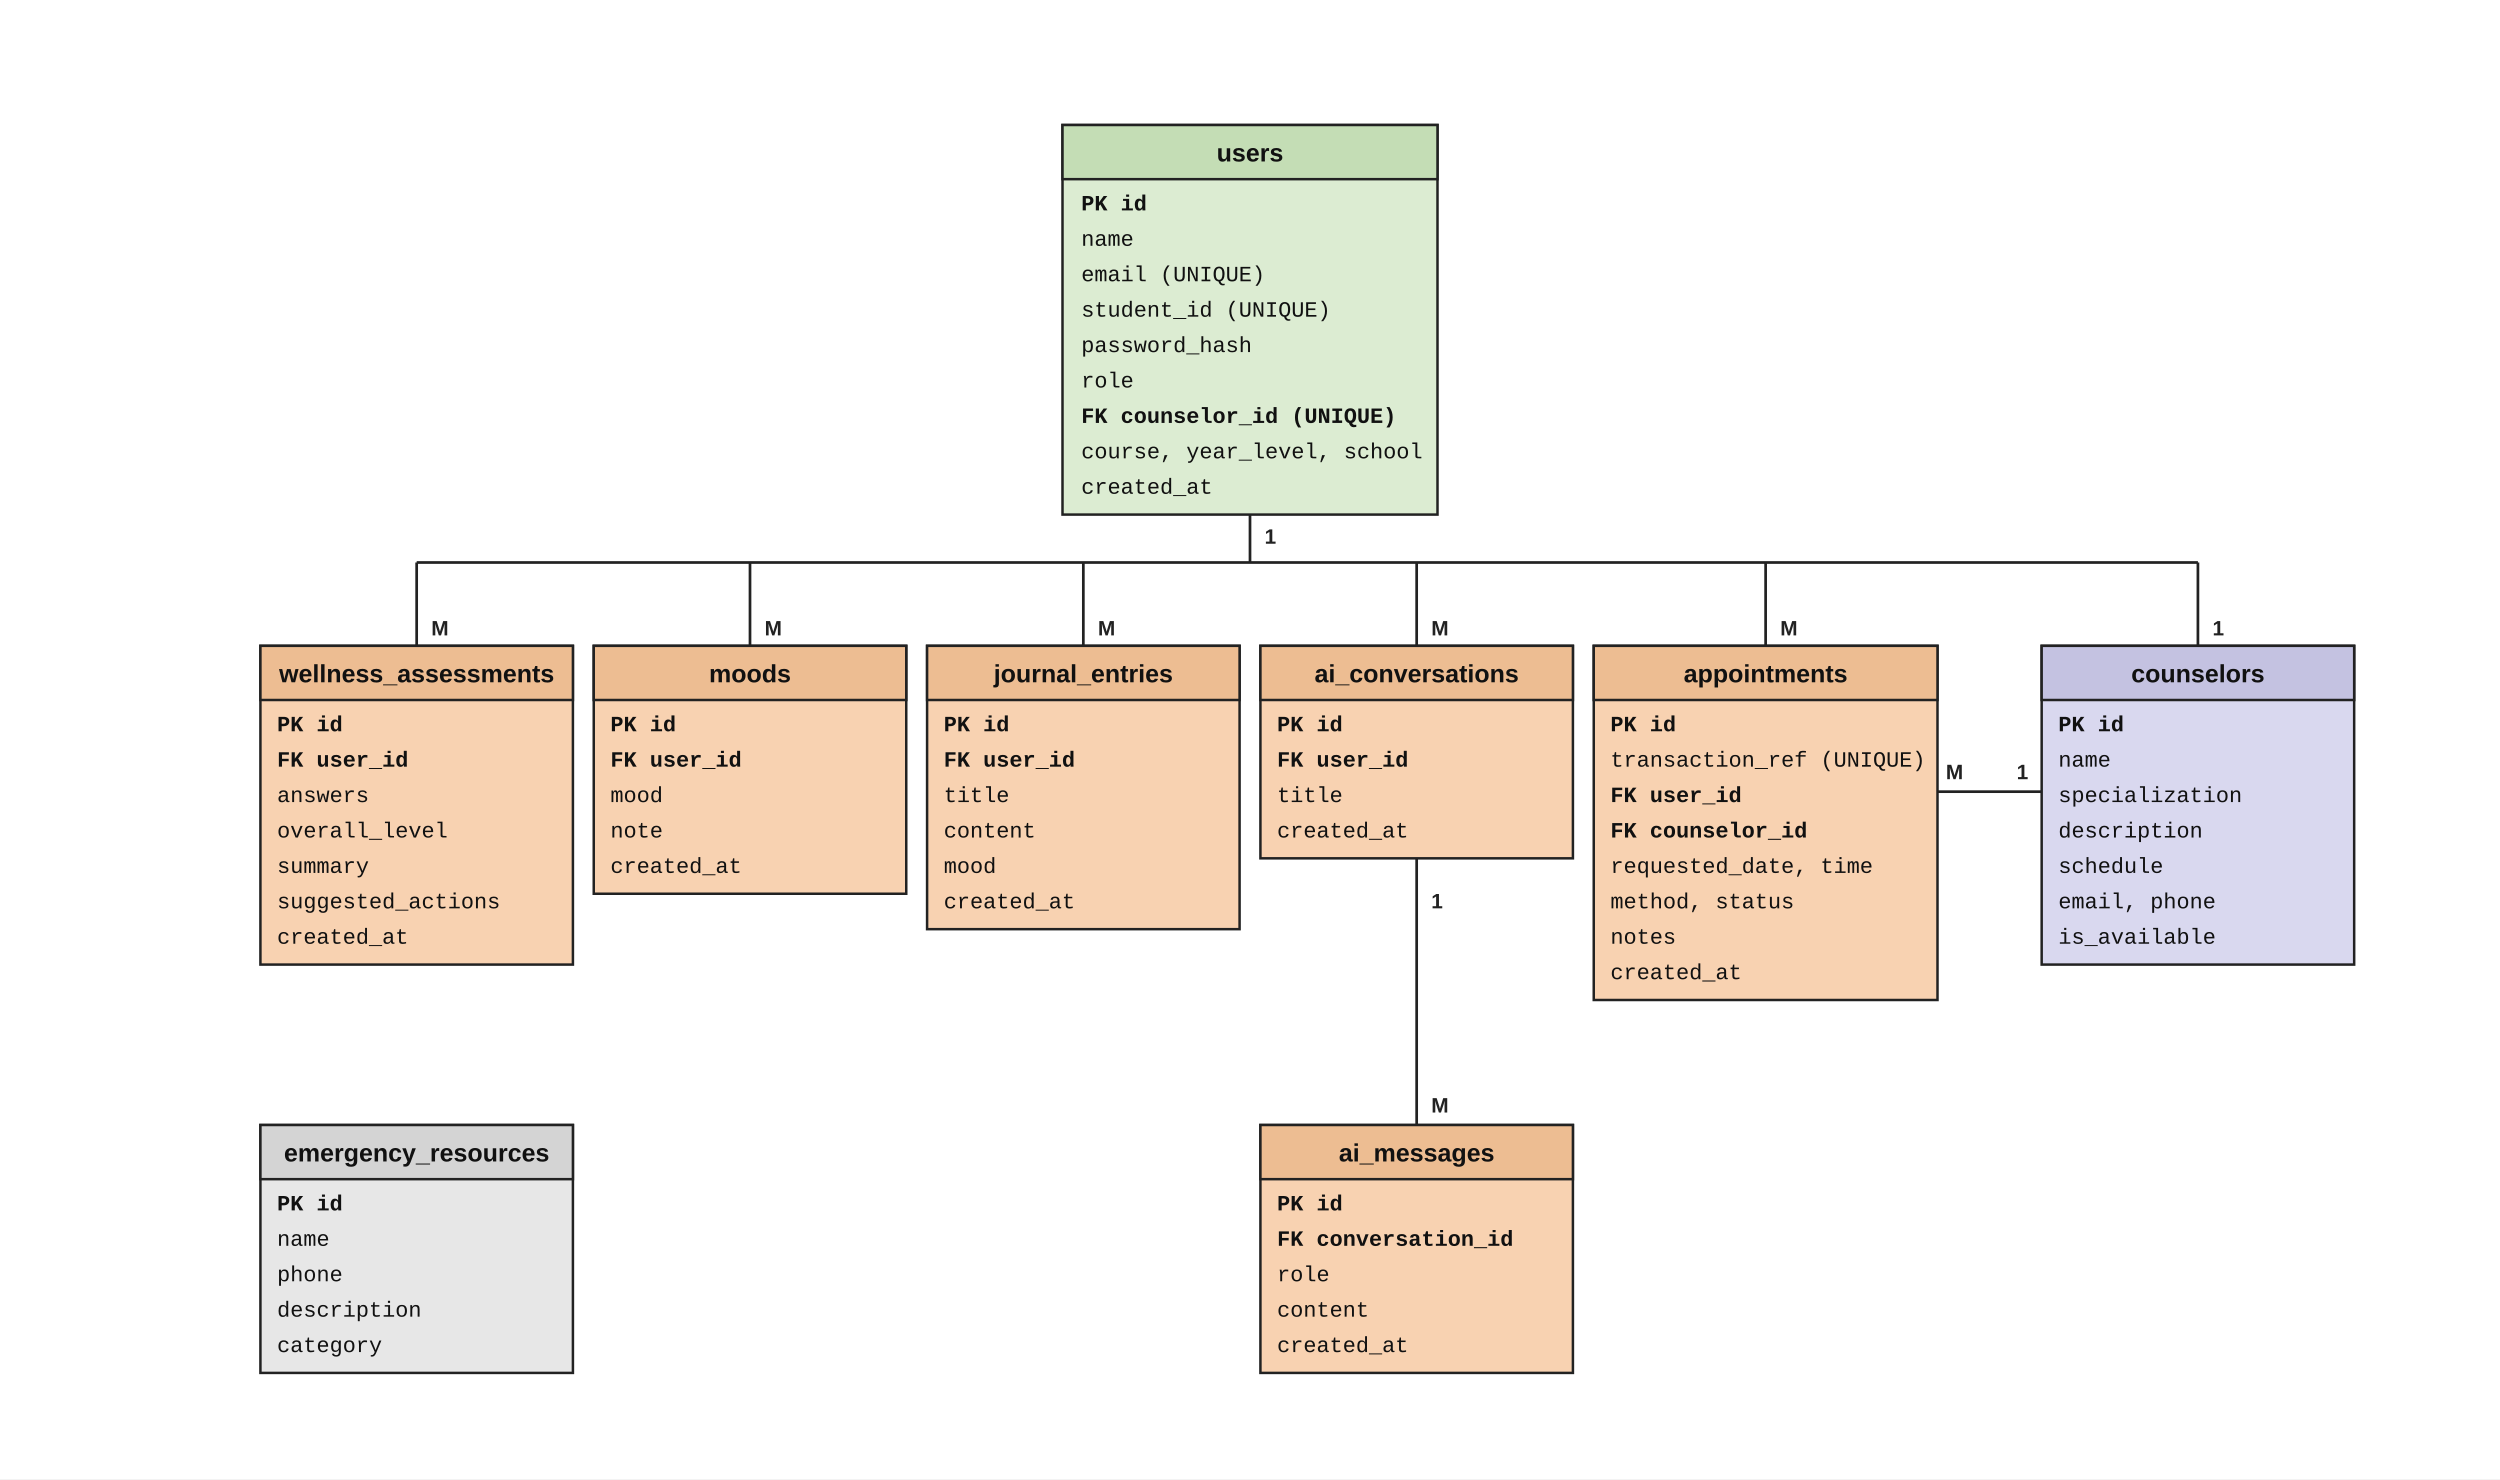
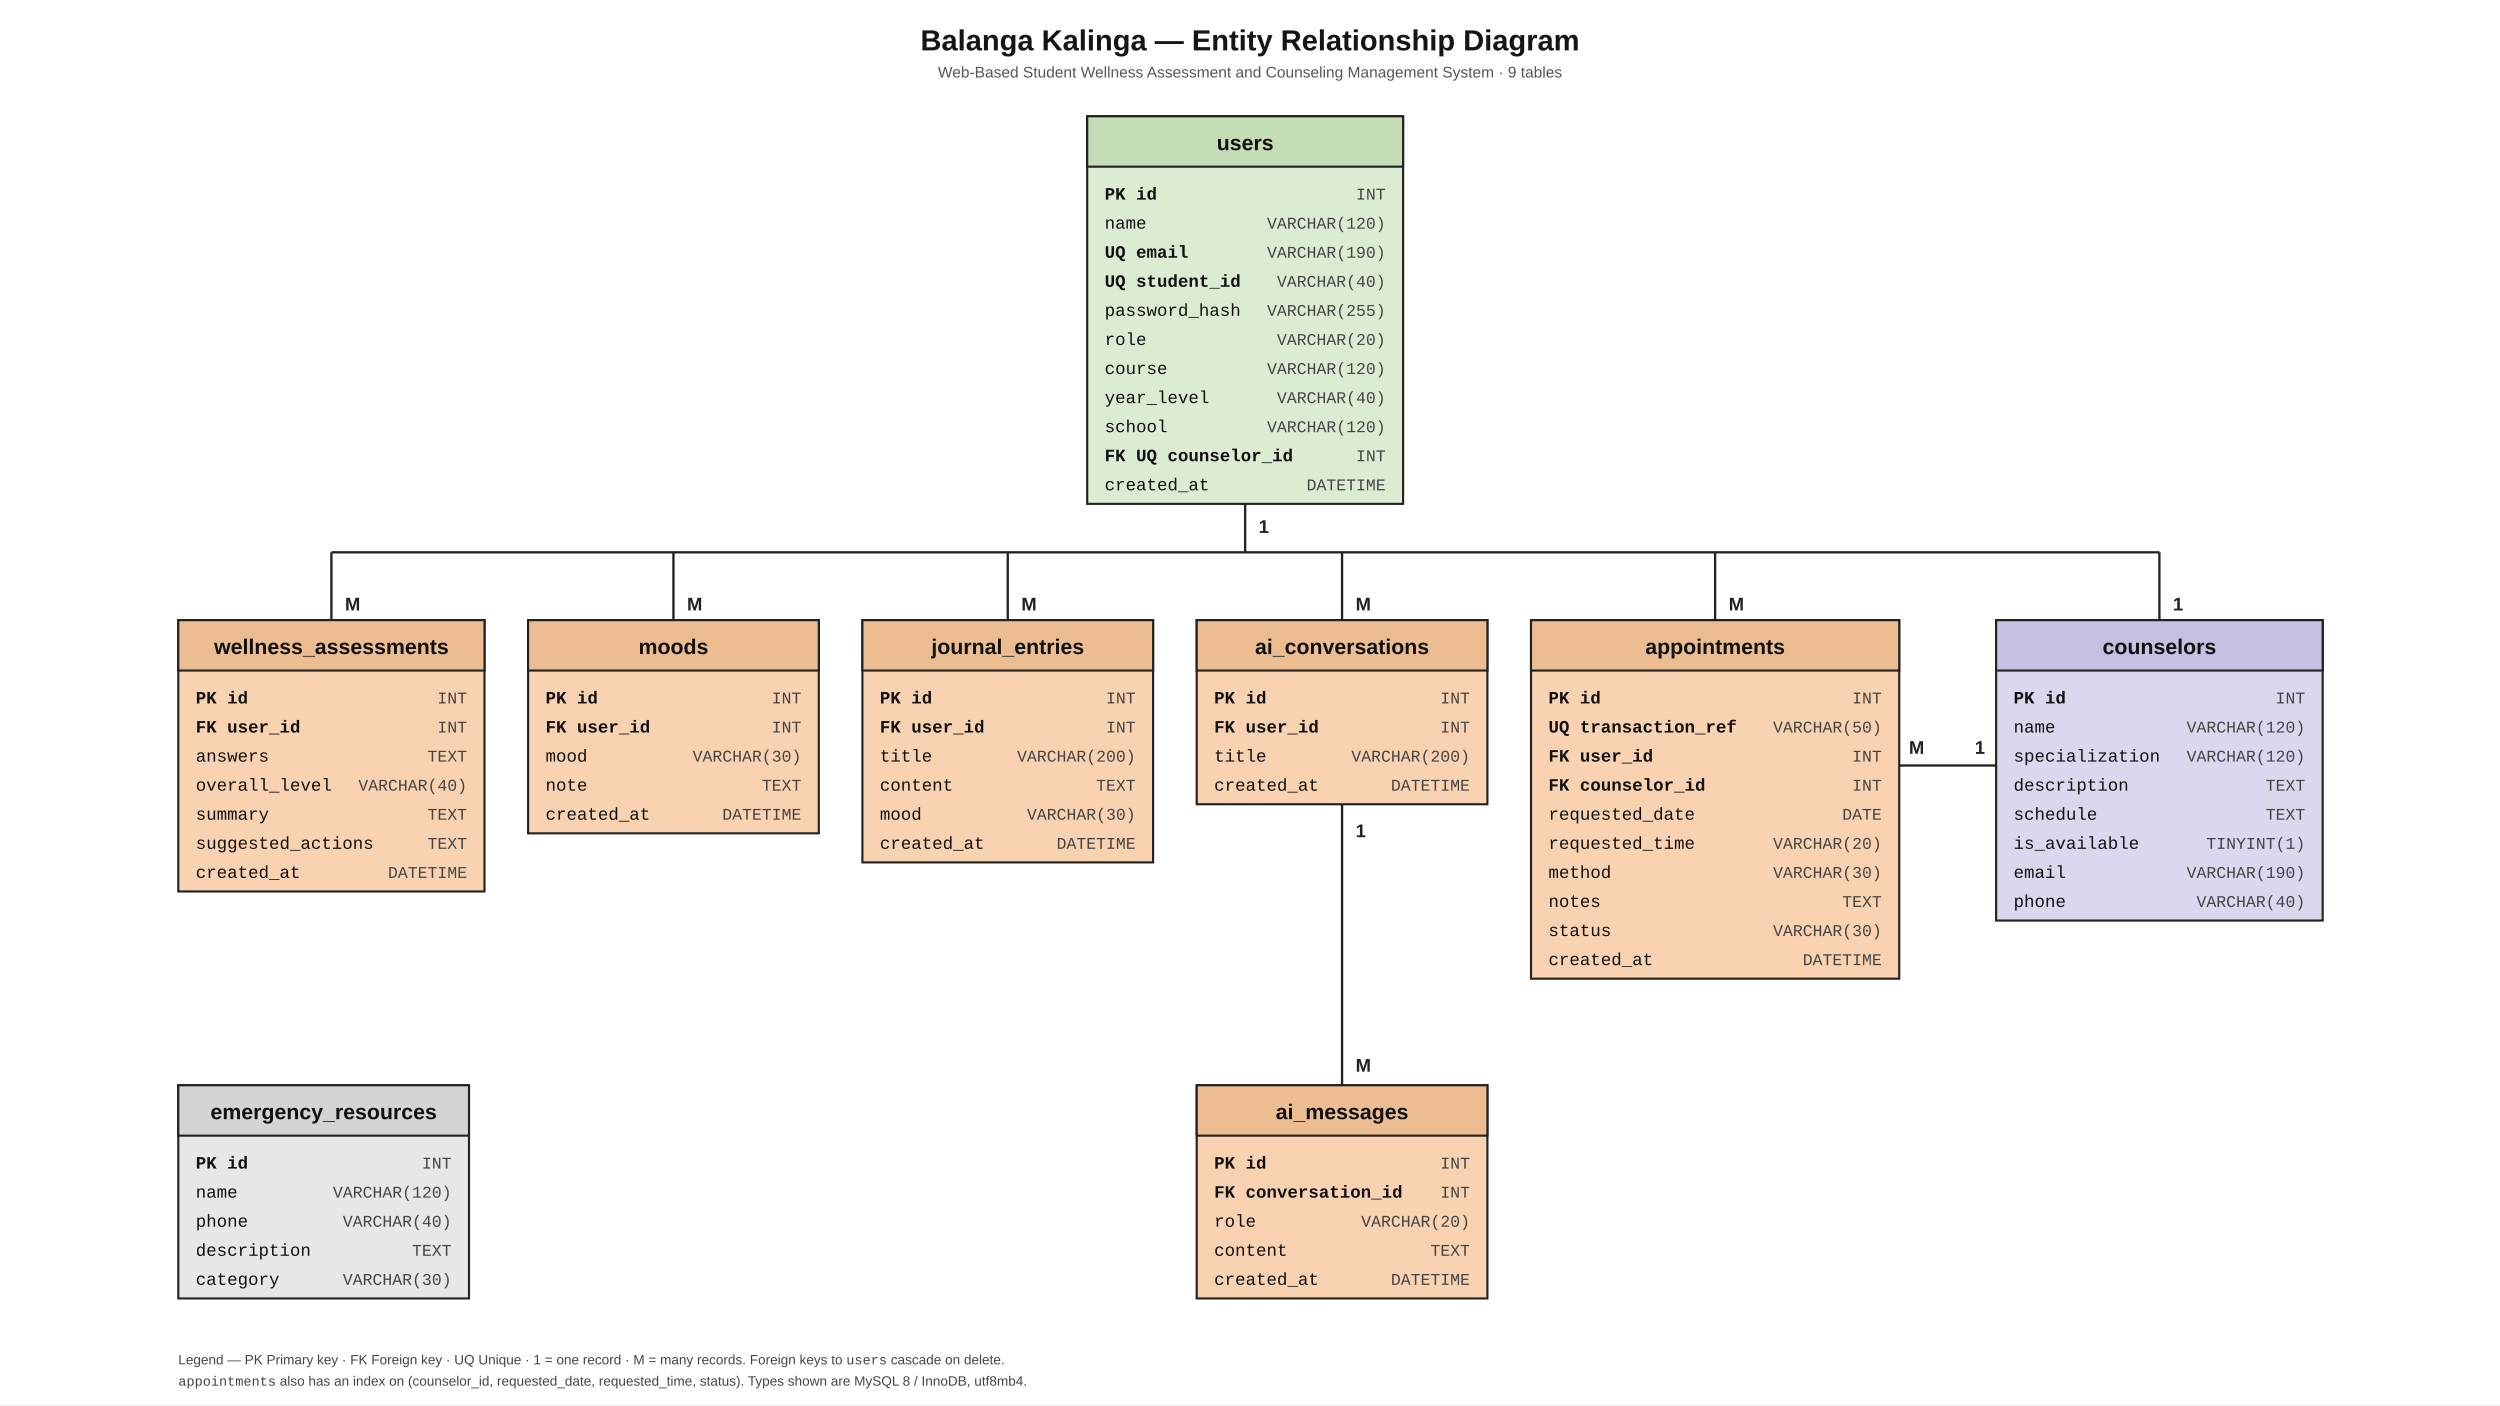
- <svg xmlns="http://www.w3.org/2000/svg" width="2400" height="1420" viewBox="0 0 2400 1420" role="img" aria-labelledby="title desc">
+ <svg xmlns="http://www.w3.org/2000/svg" width="2580" height="1450" viewBox="0 0 2580 1450" role="img" aria-labelledby="title desc">
  <style>
    .bg{fill:#fff}
-     .box{stroke:#222;stroke-width:2.4}
-     .head{stroke:#222;stroke-width:2.4}
-     .name{font:bold 24px Arial,sans-serif;fill:#111;text-anchor:middle}
-     .field{font:21px 'Courier New',monospace;fill:#111}
-     .pk{font-weight:bold}
-     .rel{stroke:#222;stroke-width:2.6;fill:none}
-     .card{font:bold 20px Arial,sans-serif;fill:#222}
+     .box{stroke:#222;stroke-width:2.2}
+     .head{stroke:#222;stroke-width:2.2}
+     .name{font:bold 22px Arial,sans-serif;fill:#111;text-anchor:middle}
+     .fld{font:18px 'Courier New',monospace;fill:#111}
+     .typ{font:17px 'Courier New',monospace;fill:#444;text-anchor:end}
+     .key{font-weight:bold}
+     .rel{stroke:#222;stroke-width:2.4;fill:none}
+     .card{font:bold 19px Arial,sans-serif;fill:#222}
+     .title{font:bold 30px Arial,sans-serif;fill:#151515;text-anchor:middle}
+     .sub{font:16px Arial,sans-serif;fill:#555;text-anchor:middle}
+     .note{font:14px Arial,sans-serif;fill:#444}
  </style>
-   <rect class="bg" width="2400" height="1420" />
-   <g transform="translate(1020 120)">
-     <rect width="360" height="374" fill="#dcecd2" class="box" />
-     <rect width="360" height="52" fill="#c4ddb5" class="head" />
-     <text x="180" y="35" class="name">users</text>
-     <text x="18" y="82" class="field pk">PK  id</text>
-     <text x="18" y="116" class="field">name</text>
-     <text x="18" y="150" class="field">email (UNIQUE)</text>
-     <text x="18" y="184" class="field">student_id (UNIQUE)</text>
-     <text x="18" y="218" class="field">password_hash</text>
-     <text x="18" y="252" class="field">role</text>
-     <text x="18" y="286" class="field pk">FK  counselor_id (UNIQUE)</text>
-     <text x="18" y="320" class="field">course, year_level, school</text>
-     <text x="18" y="354" class="field">created_at</text>
-   </g>
-   <path d="M1200 494 V540 M400 540 H2110 M400 540 V620 M720 540 V620 M1040 540 V620 M1360 540 V620 M1695 540 V620 M2110 540 V620" class="rel" />
-   <text x="1214" y="522" class="card">1</text>
-   <text x="414" y="610" class="card">M</text>
-   <text x="734" y="610" class="card">M</text>
-   <text x="1054" y="610" class="card">M</text>
-   <text x="1374" y="610" class="card">M</text>
-   <text x="1709" y="610" class="card">M</text>
-   <text x="2124" y="610" class="card">1</text>
-   <g transform="translate(250 620)">
-     <rect width="300" height="306" fill="#f8d2b1" class="box" />
-     <rect width="300" height="52" fill="#edbd92" class="head" />
-     <text x="150" y="35" class="name">wellness_assessments</text>
-     <text x="16" y="82" class="field pk">PK  id</text>
-     <text x="16" y="116" class="field pk">FK  user_id</text>
-     <text x="16" y="150" class="field">answers</text>
-     <text x="16" y="184" class="field">overall_level</text>
-     <text x="16" y="218" class="field">summary</text>
-     <text x="16" y="252" class="field">suggested_actions</text>
-     <text x="16" y="286" class="field">created_at</text>
-   </g>
-   <g transform="translate(570 620)">
-     <rect width="300" height="238" fill="#f8d2b1" class="box" />
+   <rect class="bg" width="2580" height="1450" />
+   <text x="1290" y="52" class="title">Balanga Kalinga — Entity Relationship Diagram</text>
+   <text x="1290" y="80" class="sub">Web-Based Student Wellness Assessment and Counseling Management System · 9 tables</text>
+   <path d="M1285 520 V570 M342 570 H2228.5 M342 570 V640 M695 570 V640 M1040 570 V640 M1385 570 V640 M1770 570 V640 M2228.5 570 V640" class="rel" />
+   <text x="1299" y="550" class="card">1</text>
+   <text x="356" y="630" class="card">M</text>
+   <text x="709" y="630" class="card">M</text>
+   <text x="1054" y="630" class="card">M</text>
+   <text x="1399" y="630" class="card">M</text>
+   <text x="1784" y="630" class="card">M</text>
+   <text x="2242.5" y="630" class="card">1</text>
+   <path d="M1960 790 H2060" class="rel" />
+   <text x="1970" y="778" class="card">M</text>
+   <text x="2038" y="778" class="card">1</text>
+   <path d="M1385 830 V1120" class="rel" />
+   <text x="1399" y="864" class="card">1</text>
+   <text x="1399" y="1106" class="card">M</text>
+   <g transform="translate(184 640)">
+     <rect width="316" height="280" fill="#f8d2b1" class="box" />
+     <rect width="316" height="52" fill="#edbd92" class="head" />
+     <text x="158" y="35" class="name">wellness_assessments</text>
+     <text x="18" y="86" class="fld key">PK  id</text>
+     <text x="298" y="86" class="typ">INT</text>
+     <text x="18" y="116" class="fld key">FK  user_id</text>
+     <text x="298" y="116" class="typ">INT</text>
+     <text x="18" y="146" class="fld">answers</text>
+     <text x="298" y="146" class="typ">TEXT</text>
+     <text x="18" y="176" class="fld">overall_level</text>
+     <text x="298" y="176" class="typ">VARCHAR(40)</text>
+     <text x="18" y="206" class="fld">summary</text>
+     <text x="298" y="206" class="typ">TEXT</text>
+     <text x="18" y="236" class="fld">suggested_actions</text>
+     <text x="298" y="236" class="typ">TEXT</text>
+     <text x="18" y="266" class="fld">created_at</text>
+     <text x="298" y="266" class="typ">DATETIME</text>
+   </g>
+   <g transform="translate(545 640)">
+     <rect width="300" height="220" fill="#f8d2b1" class="box" />
    <rect width="300" height="52" fill="#edbd92" class="head" />
    <text x="150" y="35" class="name">moods</text>
-     <text x="16" y="82" class="field pk">PK  id</text>
-     <text x="16" y="116" class="field pk">FK  user_id</text>
-     <text x="16" y="150" class="field">mood</text>
-     <text x="16" y="184" class="field">note</text>
-     <text x="16" y="218" class="field">created_at</text>
-   </g>
-   <g transform="translate(890 620)">
-     <rect width="300" height="272" fill="#f8d2b1" class="box" />
+     <text x="18" y="86" class="fld key">PK  id</text>
+     <text x="282" y="86" class="typ">INT</text>
+     <text x="18" y="116" class="fld key">FK  user_id</text>
+     <text x="282" y="116" class="typ">INT</text>
+     <text x="18" y="146" class="fld">mood</text>
+     <text x="282" y="146" class="typ">VARCHAR(30)</text>
+     <text x="18" y="176" class="fld">note</text>
+     <text x="282" y="176" class="typ">TEXT</text>
+     <text x="18" y="206" class="fld">created_at</text>
+     <text x="282" y="206" class="typ">DATETIME</text>
+   </g>
+   <g transform="translate(890 640)">
+     <rect width="300" height="250" fill="#f8d2b1" class="box" />
    <rect width="300" height="52" fill="#edbd92" class="head" />
    <text x="150" y="35" class="name">journal_entries</text>
-     <text x="16" y="82" class="field pk">PK  id</text>
-     <text x="16" y="116" class="field pk">FK  user_id</text>
-     <text x="16" y="150" class="field">title</text>
-     <text x="16" y="184" class="field">content</text>
-     <text x="16" y="218" class="field">mood</text>
-     <text x="16" y="252" class="field">created_at</text>
-   </g>
-   <g transform="translate(1210 620)">
-     <rect width="300" height="204" fill="#f8d2b1" class="box" />
+     <text x="18" y="86" class="fld key">PK  id</text>
+     <text x="282" y="86" class="typ">INT</text>
+     <text x="18" y="116" class="fld key">FK  user_id</text>
+     <text x="282" y="116" class="typ">INT</text>
+     <text x="18" y="146" class="fld">title</text>
+     <text x="282" y="146" class="typ">VARCHAR(200)</text>
+     <text x="18" y="176" class="fld">content</text>
+     <text x="282" y="176" class="typ">TEXT</text>
+     <text x="18" y="206" class="fld">mood</text>
+     <text x="282" y="206" class="typ">VARCHAR(30)</text>
+     <text x="18" y="236" class="fld">created_at</text>
+     <text x="282" y="236" class="typ">DATETIME</text>
+   </g>
+   <g transform="translate(1235 640)">
+     <rect width="300" height="190" fill="#f8d2b1" class="box" />
    <rect width="300" height="52" fill="#edbd92" class="head" />
    <text x="150" y="35" class="name">ai_conversations</text>
-     <text x="16" y="82" class="field pk">PK  id</text>
-     <text x="16" y="116" class="field pk">FK  user_id</text>
-     <text x="16" y="150" class="field">title</text>
-     <text x="16" y="184" class="field">created_at</text>
-   </g>
-   <g transform="translate(1530 620)">
-     <rect width="330" height="340" fill="#f8d2b1" class="box" />
-     <rect width="330" height="52" fill="#edbd92" class="head" />
-     <text x="165" y="35" class="name">appointments</text>
-     <text x="16" y="82" class="field pk">PK  id</text>
-     <text x="16" y="116" class="field">transaction_ref (UNIQUE)</text>
-     <text x="16" y="150" class="field pk">FK  user_id</text>
-     <text x="16" y="184" class="field pk">FK  counselor_id</text>
-     <text x="16" y="218" class="field">requested_date, time</text>
-     <text x="16" y="252" class="field">method, status</text>
-     <text x="16" y="286" class="field">notes</text>
-     <text x="16" y="320" class="field">created_at</text>
-   </g>
-   <g transform="translate(1960 620)">
-     <rect width="300" height="306" fill="#d9d8ef" class="box" />
-     <rect width="300" height="52" fill="#c4c2e1" class="head" />
-     <text x="150" y="35" class="name">counselors</text>
-     <text x="16" y="82" class="field pk">PK  id</text>
-     <text x="16" y="116" class="field">name</text>
-     <text x="16" y="150" class="field">specialization</text>
-     <text x="16" y="184" class="field">description</text>
-     <text x="16" y="218" class="field">schedule</text>
-     <text x="16" y="252" class="field">email, phone</text>
-     <text x="16" y="286" class="field">is_available</text>
-   </g>
-   <path d="M1860 760 H1960" class="rel" />
-   <text x="1868" y="748" class="card">M</text>
-   <text x="1936" y="748" class="card">1</text>
-   <path d="M1360 824 V1080" class="rel" />
-   <text x="1374" y="872" class="card">1</text>
-   <text x="1374" y="1068" class="card">M</text>
-   <g transform="translate(1210 1080)">
-     <rect width="300" height="238" fill="#f8d2b1" class="box" />
+     <text x="18" y="86" class="fld key">PK  id</text>
+     <text x="282" y="86" class="typ">INT</text>
+     <text x="18" y="116" class="fld key">FK  user_id</text>
+     <text x="282" y="116" class="typ">INT</text>
+     <text x="18" y="146" class="fld">title</text>
+     <text x="282" y="146" class="typ">VARCHAR(200)</text>
+     <text x="18" y="176" class="fld">created_at</text>
+     <text x="282" y="176" class="typ">DATETIME</text>
+   </g>
+   <g transform="translate(1580 640)">
+     <rect width="380" height="370" fill="#f8d2b1" class="box" />
+     <rect width="380" height="52" fill="#edbd92" class="head" />
+     <text x="190" y="35" class="name">appointments</text>
+     <text x="18" y="86" class="fld key">PK  id</text>
+     <text x="362" y="86" class="typ">INT</text>
+     <text x="18" y="116" class="fld key">UQ  transaction_ref</text>
+     <text x="362" y="116" class="typ">VARCHAR(50)</text>
+     <text x="18" y="146" class="fld key">FK  user_id</text>
+     <text x="362" y="146" class="typ">INT</text>
+     <text x="18" y="176" class="fld key">FK  counselor_id</text>
+     <text x="362" y="176" class="typ">INT</text>
+     <text x="18" y="206" class="fld">requested_date</text>
+     <text x="362" y="206" class="typ">DATE</text>
+     <text x="18" y="236" class="fld">requested_time</text>
+     <text x="362" y="236" class="typ">VARCHAR(20)</text>
+     <text x="18" y="266" class="fld">method</text>
+     <text x="362" y="266" class="typ">VARCHAR(30)</text>
+     <text x="18" y="296" class="fld">notes</text>
+     <text x="362" y="296" class="typ">TEXT</text>
+     <text x="18" y="326" class="fld">status</text>
+     <text x="362" y="326" class="typ">VARCHAR(30)</text>
+     <text x="18" y="356" class="fld">created_at</text>
+     <text x="362" y="356" class="typ">DATETIME</text>
+   </g>
+   <g transform="translate(2060 640)">
+     <rect width="337" height="310" fill="#d9d8ef" class="box" />
+     <rect width="337" height="52" fill="#c4c2e1" class="head" />
+     <text x="168.5" y="35" class="name">counselors</text>
+     <text x="18" y="86" class="fld key">PK  id</text>
+     <text x="319" y="86" class="typ">INT</text>
+     <text x="18" y="116" class="fld">name</text>
+     <text x="319" y="116" class="typ">VARCHAR(120)</text>
+     <text x="18" y="146" class="fld">specialization</text>
+     <text x="319" y="146" class="typ">VARCHAR(120)</text>
+     <text x="18" y="176" class="fld">description</text>
+     <text x="319" y="176" class="typ">TEXT</text>
+     <text x="18" y="206" class="fld">schedule</text>
+     <text x="319" y="206" class="typ">TEXT</text>
+     <text x="18" y="236" class="fld">is_available</text>
+     <text x="319" y="236" class="typ">TINYINT(1)</text>
+     <text x="18" y="266" class="fld">email</text>
+     <text x="319" y="266" class="typ">VARCHAR(190)</text>
+     <text x="18" y="296" class="fld">phone</text>
+     <text x="319" y="296" class="typ">VARCHAR(40)</text>
+   </g>
+   <g transform="translate(1122 120)">
+     <rect width="326" height="400" fill="#dcecd2" class="box" />
+     <rect width="326" height="52" fill="#c4ddb5" class="head" />
+     <text x="163" y="35" class="name">users</text>
+     <text x="18" y="86" class="fld key">PK  id</text>
+     <text x="308" y="86" class="typ">INT</text>
+     <text x="18" y="116" class="fld">name</text>
+     <text x="308" y="116" class="typ">VARCHAR(120)</text>
+     <text x="18" y="146" class="fld key">UQ  email</text>
+     <text x="308" y="146" class="typ">VARCHAR(190)</text>
+     <text x="18" y="176" class="fld key">UQ  student_id</text>
+     <text x="308" y="176" class="typ">VARCHAR(40)</text>
+     <text x="18" y="206" class="fld">password_hash</text>
+     <text x="308" y="206" class="typ">VARCHAR(255)</text>
+     <text x="18" y="236" class="fld">role</text>
+     <text x="308" y="236" class="typ">VARCHAR(20)</text>
+     <text x="18" y="266" class="fld">course</text>
+     <text x="308" y="266" class="typ">VARCHAR(120)</text>
+     <text x="18" y="296" class="fld">year_level</text>
+     <text x="308" y="296" class="typ">VARCHAR(40)</text>
+     <text x="18" y="326" class="fld">school</text>
+     <text x="308" y="326" class="typ">VARCHAR(120)</text>
+     <text x="18" y="356" class="fld key">FK UQ  counselor_id</text>
+     <text x="308" y="356" class="typ">INT</text>
+     <text x="18" y="386" class="fld">created_at</text>
+     <text x="308" y="386" class="typ">DATETIME</text>
+   </g>
+   <g transform="translate(1235 1120)">
+     <rect width="300" height="220" fill="#f8d2b1" class="box" />
    <rect width="300" height="52" fill="#edbd92" class="head" />
    <text x="150" y="35" class="name">ai_messages</text>
-     <text x="16" y="82" class="field pk">PK  id</text>
-     <text x="16" y="116" class="field pk">FK  conversation_id</text>
-     <text x="16" y="150" class="field">role</text>
-     <text x="16" y="184" class="field">content</text>
-     <text x="16" y="218" class="field">created_at</text>
-   </g>
-   <g transform="translate(250 1080)">
-     <rect width="300" height="238" fill="#e7e7e7" class="box" />
+     <text x="18" y="86" class="fld key">PK  id</text>
+     <text x="282" y="86" class="typ">INT</text>
+     <text x="18" y="116" class="fld key">FK  conversation_id</text>
+     <text x="282" y="116" class="typ">INT</text>
+     <text x="18" y="146" class="fld">role</text>
+     <text x="282" y="146" class="typ">VARCHAR(20)</text>
+     <text x="18" y="176" class="fld">content</text>
+     <text x="282" y="176" class="typ">TEXT</text>
+     <text x="18" y="206" class="fld">created_at</text>
+     <text x="282" y="206" class="typ">DATETIME</text>
+   </g>
+   <g transform="translate(184 1120)">
+     <rect width="300" height="220" fill="#e7e7e7" class="box" />
    <rect width="300" height="52" fill="#d4d4d4" class="head" />
    <text x="150" y="35" class="name">emergency_resources</text>
-     <text x="16" y="82" class="field pk">PK  id</text>
-     <text x="16" y="116" class="field">name</text>
-     <text x="16" y="150" class="field">phone</text>
-     <text x="16" y="184" class="field">description</text>
-     <text x="16" y="218" class="field">category</text>
-   </g>
+     <text x="18" y="86" class="fld key">PK  id</text>
+     <text x="282" y="86" class="typ">INT</text>
+     <text x="18" y="116" class="fld">name</text>
+     <text x="282" y="116" class="typ">VARCHAR(120)</text>
+     <text x="18" y="146" class="fld">phone</text>
+     <text x="282" y="146" class="typ">VARCHAR(40)</text>
+     <text x="18" y="176" class="fld">description</text>
+     <text x="282" y="176" class="typ">TEXT</text>
+     <text x="18" y="206" class="fld">category</text>
+     <text x="282" y="206" class="typ">VARCHAR(30)</text>
+   </g>
+   <text x="184" y="1408" class="note">Legend — PK Primary key · FK Foreign key · UQ Unique · 1 = one record · M = many records. Foreign keys to <tspan font-family="Courier New, monospace">users</tspan> cascade on delete.</text>
+   <text x="184" y="1430" class="note">
+     <tspan font-family="Courier New, monospace">appointments</tspan> also has an index on (counselor_id, requested_date, requested_time, status). Types shown are MySQL 8 / InnoDB, utf8mb4.</text>
</svg>
